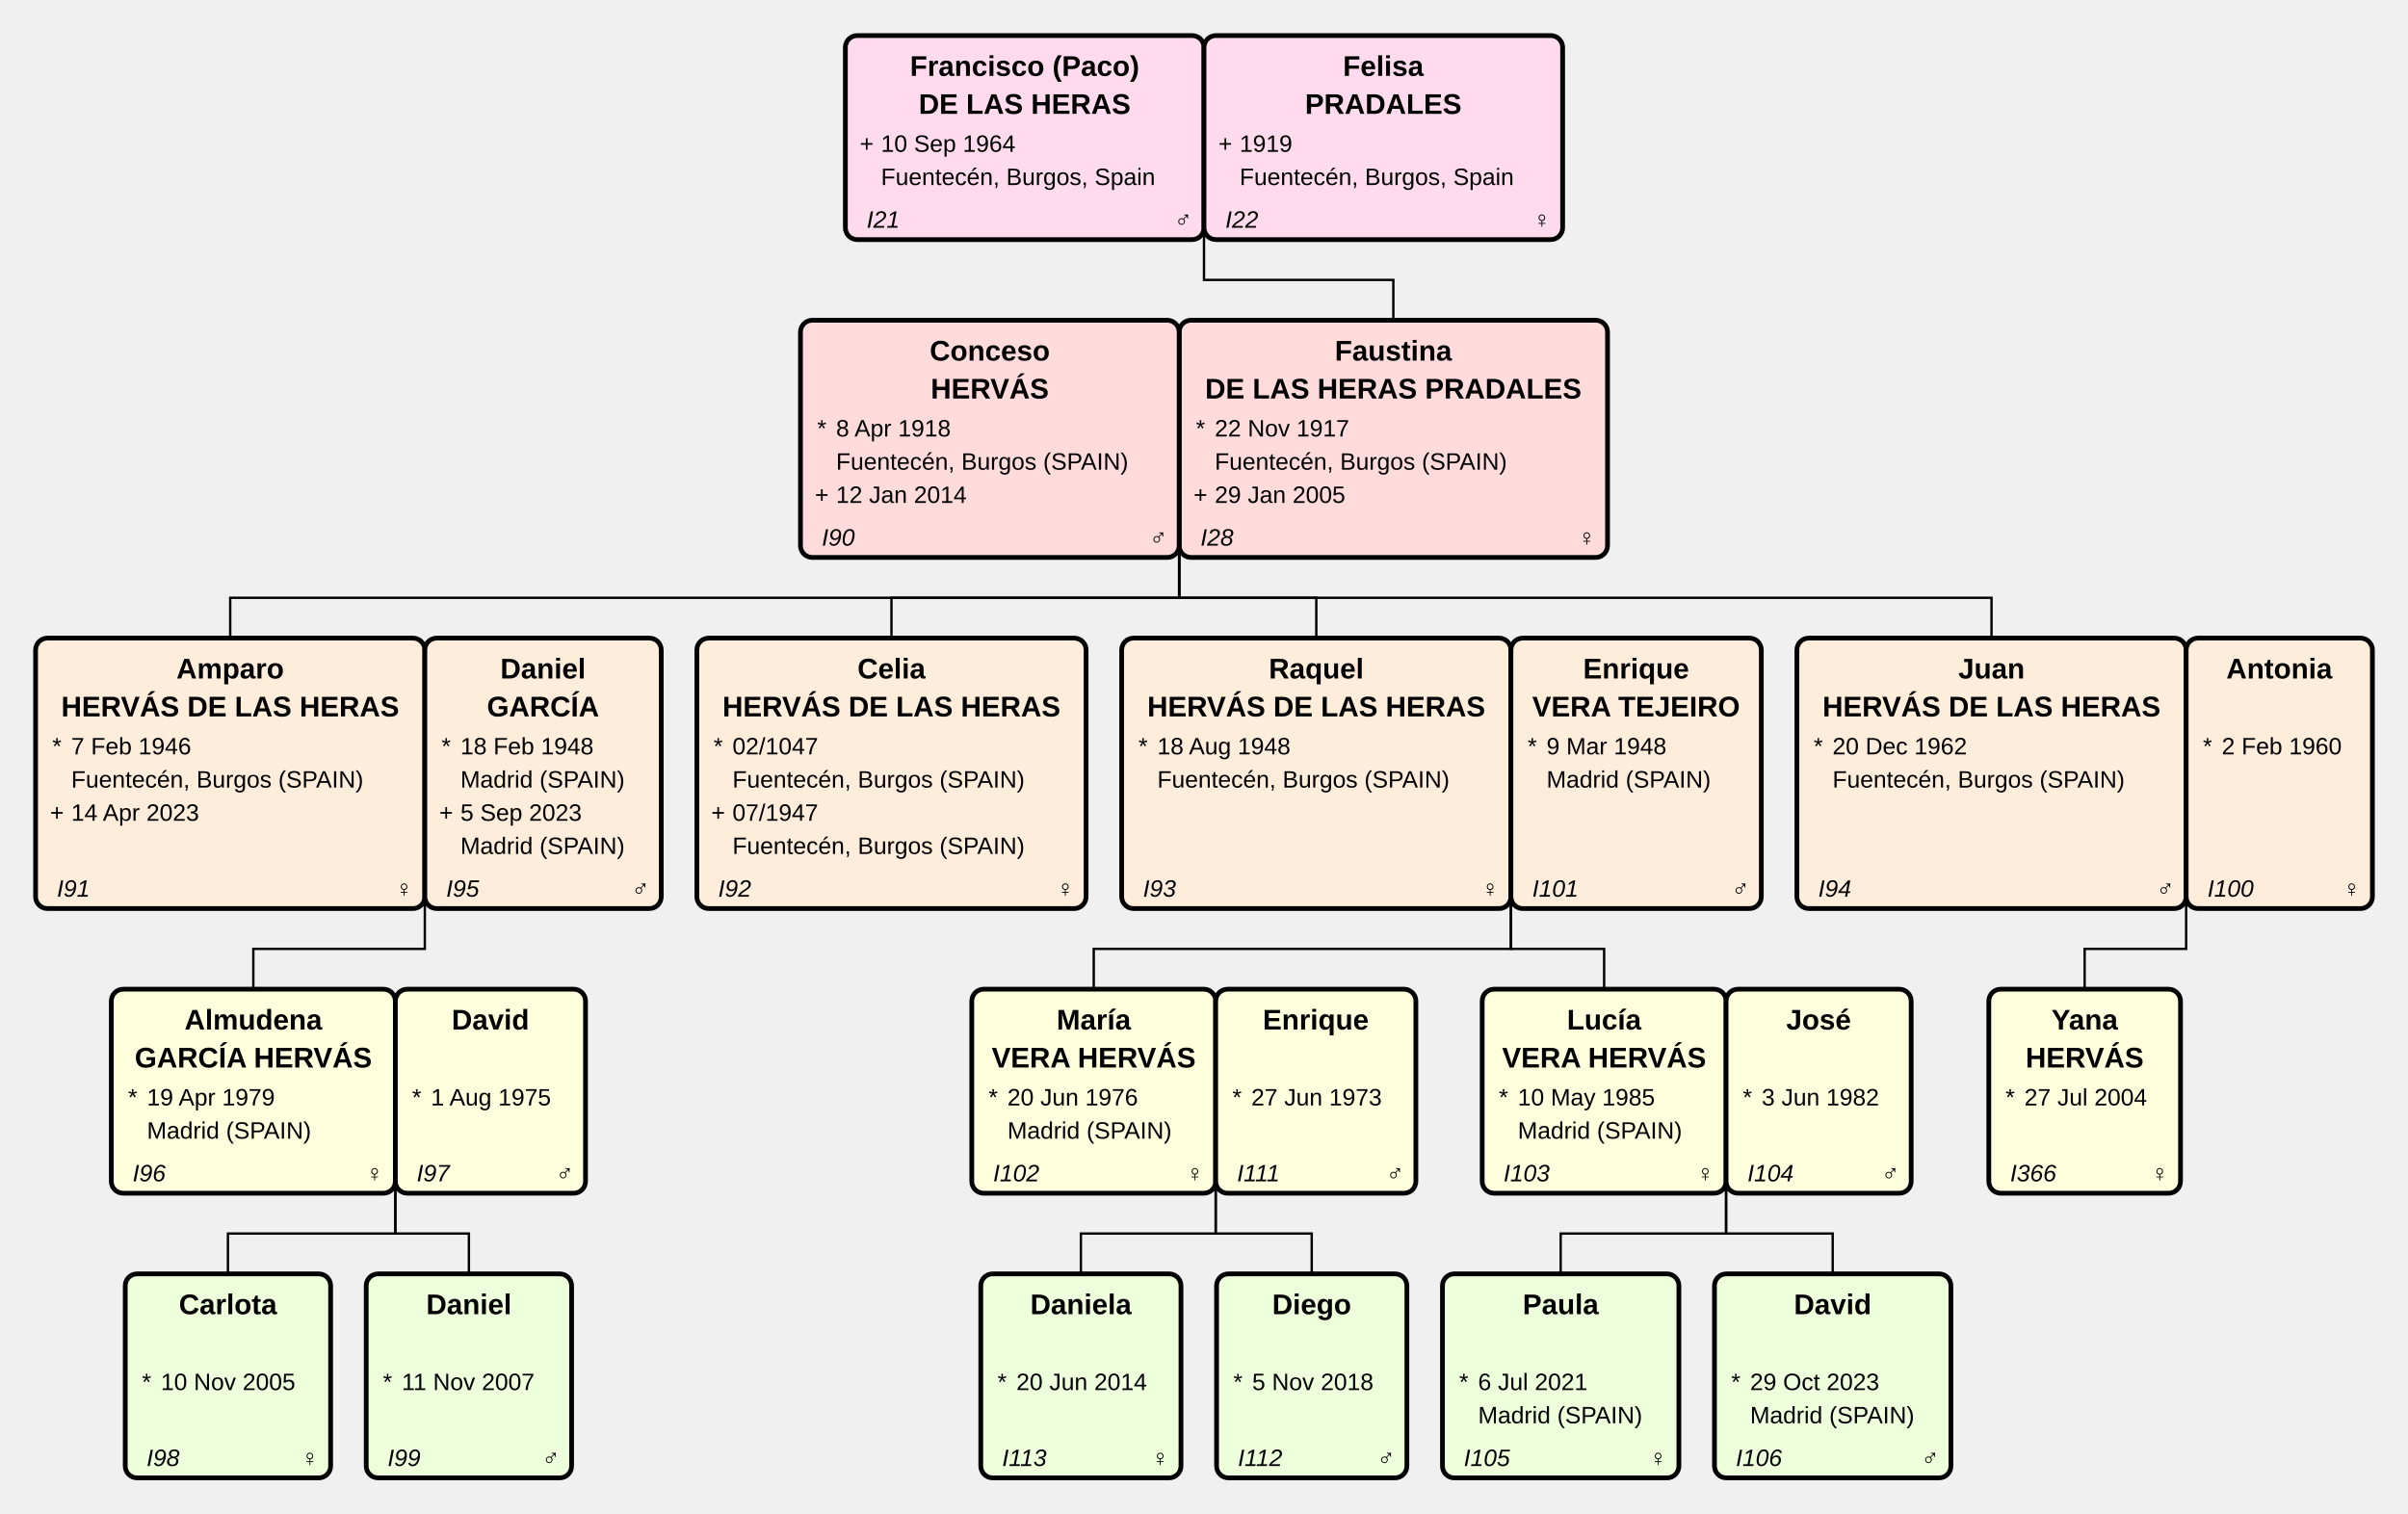
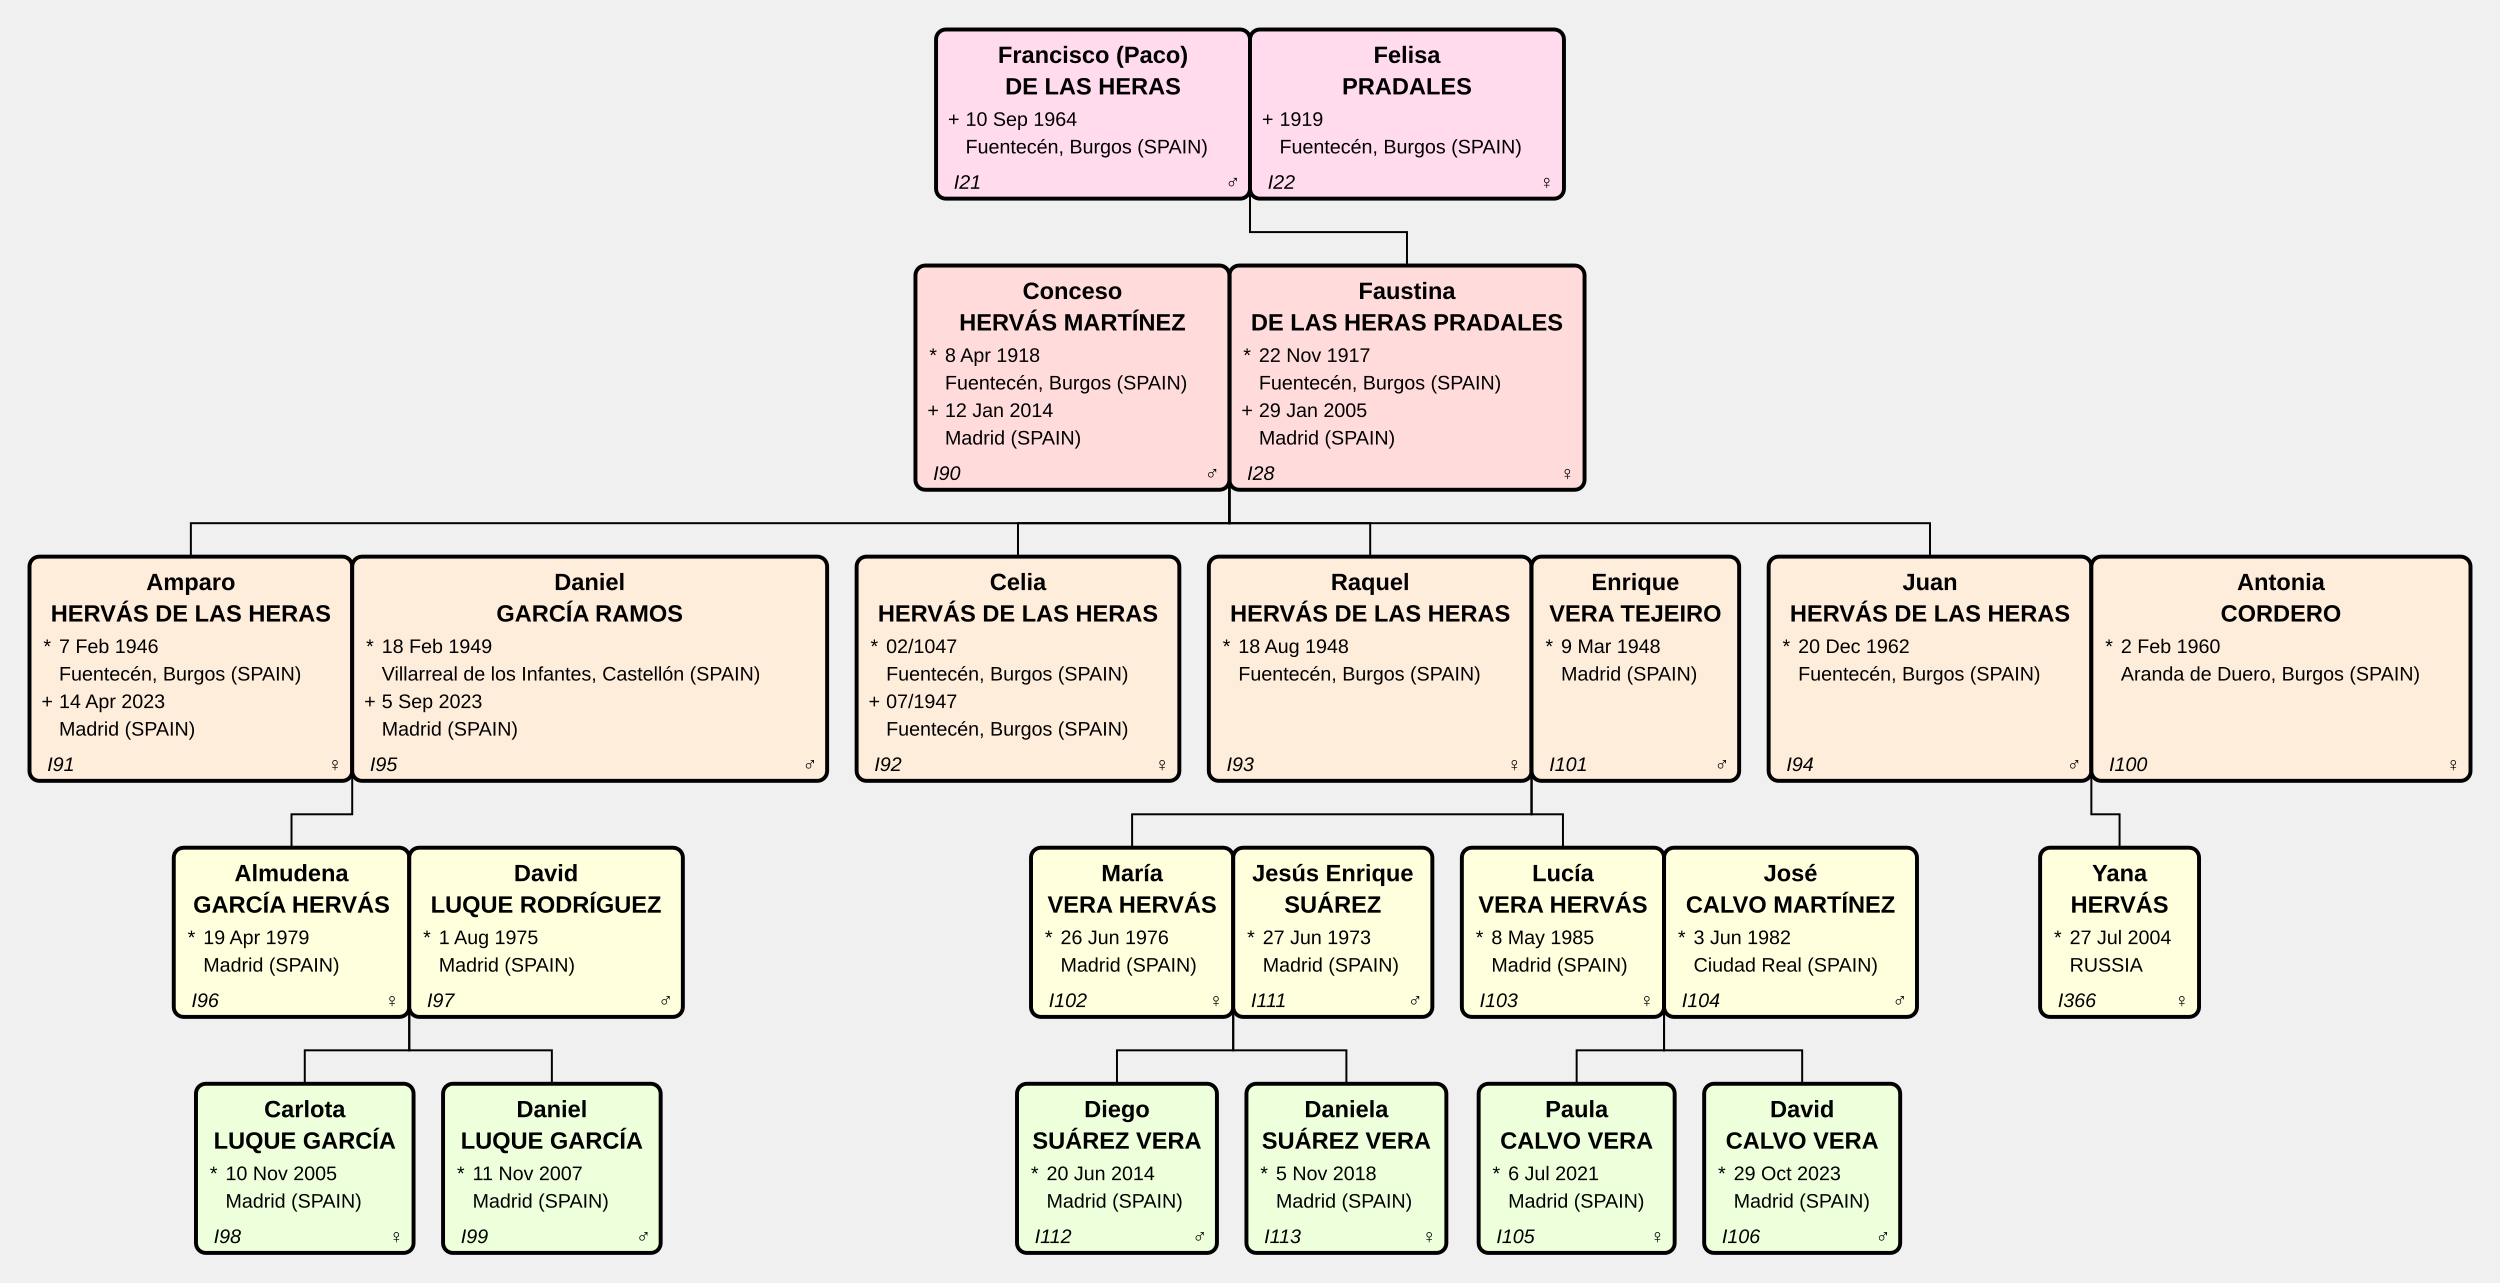
- <svg xmlns="http://www.w3.org/2000/svg" id="chartSvg" width="1015" height="638">
+ <svg xmlns="http://www.w3.org/2000/svg" id="chartSvg" width="1271.039" height="652">
  <g id="chart">
    <style>
.detailed text {
  font-family: verdana, arial, sans-serif;
  font-size: 12px;
}

.detailed .name {
  font-weight: bold;
}

.link {
  fill: none;
  stroke: #000;
  stroke-width: 1px;
}

.additional-marriage {
  stroke-dasharray: 2;
}

.detailed rect {
  stroke: black;
}

.detailed {
  stroke-width: 2px;
}

.detailed .details {
  font-size: 10px;
}

.detailed .id {
  font-size: 10px;
  font-style: italic;
}

.detailed rect.nocolor {
  fill: #ffffff;
}

.detailed rect.bysex {
  fill: #eeeeee;
}

.detailed rect.bysex.male {
  fill: #dbffff;
}

.detailed rect.bysex.female {
  fill: #ffdbed;
}

.detailed rect.bygeneration {
  fill: #ffffdd;
}

.generation-11 .detailed rect.bygeneration, .generation1 .detailed rect.bygeneration {
  fill: #edffdb;
}

.generation-10 .detailed rect.bygeneration, .generation2 .detailed rect.bygeneration {
  fill: #dbffdb;
}

.generation-9 .detailed rect.bygeneration, .generation3 .detailed rect.bygeneration {
  fill: #dbffed;
}

.generation-8 .detailed rect.bygeneration, .generation4 .detailed rect.bygeneration {
  fill: #dbffff;
}

.generation-7 .detailed rect.bygeneration, .generation5 .detailed rect.bygeneration {
  fill: #dbedff;
}

.generation-6 .detailed rect.bygeneration, .generation6 .detailed rect.bygeneration {
  fill: #dbdbff;
}

.generation-5 .detailed rect.bygeneration, .generation7 .detailed rect.bygeneration {
  fill: #eddbff;
}

.generation-4 .detailed rect.bygeneration, .generation8 .detailed rect.bygeneration {
  fill: #ffdbff;
}

.generation-3 .detailed rect.bygeneration, .generation9 .detailed rect.bygeneration {
  fill: #ffdbed;
}

.generation-2 .detailed rect.bygeneration, .generation10 .detailed rect.bygeneration {
  fill: #ffdbdb;
}

.generation-1 .detailed rect.bygeneration, .generation11 .detailed rect.bygeneration {
  fill: #ffeddb;
}
.expander {
  fill: white;
  stroke: black;
  stroke-width: 2px;
  cursor: pointer;
}</style>
-     <g transform="translate(507.5, 185)">
-       <path class="link" d="M 0 -127             L 0 -67,               79.809 -67,               79.809 0" style="opacity: 1;" />
-       <path class="link" d="M -10.477 0             L -10.477 67,               -410.465 67,               -410.465 141" style="opacity: 1;" />
-       <path class="link" d="M -10.477 0             L -10.477 67,               -131.738 67,               -131.738 141" style="opacity: 1;" />
-       <path class="link" d="M -10.477 0             L -10.477 67,               47.332 67,               47.332 141" style="opacity: 1;" />
-       <path class="link" d="M -10.477 0             L -10.477 67,               331.949 67,               331.949 141" style="opacity: 1;" />
-       <path class="link" d="M -328.43 141             L -328.43 215,               -400.719 215,               -400.719 275" style="opacity: 1;" />
-       <path class="link" d="M 129.367 141             L 129.367 215,               -46.475 215,               -46.475 275" style="opacity: 1;" />
-       <path class="link" d="M 129.367 141             L 129.367 215,               168.662 215,               168.662 275" style="opacity: 1;" />
-       <path class="link" d="M 413.984 141             L 413.984 215,               371.207 215,               371.207 275" style="opacity: 1;" />
-       <path class="link" d="M -340.855 275             L -340.855 335,               -411.422 335,               -411.422 395" style="opacity: 1;" />
-       <path class="link" d="M -340.855 275             L -340.855 335,               -309.852 335,               -309.852 395" style="opacity: 1;" />
-       <path class="link" d="M 4.928 275             L 4.928 335,               -51.893 335,               -51.893 395" style="opacity: 1;" />
-       <path class="link" d="M 4.928 275             L 4.928 335,               45.408 335,               45.408 395" style="opacity: 1;" />
-       <path class="link" d="M 220.064 275             L 220.064 335,               150.346 335,               150.346 395" style="opacity: 1;" />
-       <path class="link" d="M 220.064 275             L 220.064 335,               265.002 335,               265.002 395" style="opacity: 1;" />
-       <g class="node generation-2" transform="translate(-170.0938, -50)" style="opacity: 1;">
+     <g transform="translate(635.5195, 192)">
+       <path class="link" d="M 0 -134             L 0 -74,               79.809 -74,               79.809 0" style="opacity: 1;" />
+       <path class="link" d="M -10.477 0             L -10.477 74,               -538.484 74,               -538.484 148" style="opacity: 1;" />
+       <path class="link" d="M -10.477 0             L -10.477 74,               -117.961 74,               -117.961 148" style="opacity: 1;" />
+       <path class="link" d="M -10.477 0             L -10.477 74,               61.109 74,               61.109 148" style="opacity: 1;" />
+       <path class="link" d="M -10.477 0             L -10.477 74,               345.727 74,               345.727 148" style="opacity: 1;" />
+       <path class="link" d="M -456.449 148             L -456.449 222,               -487.309 222,               -487.309 282" style="opacity: 1;" />
+       <path class="link" d="M 143.145 148             L 143.145 222,               -59.934 222,               -59.934 282" style="opacity: 1;" />
+       <path class="link" d="M 143.145 148             L 143.145 222,               159.113 222,               159.113 282" style="opacity: 1;" />
+       <path class="link" d="M 427.762 148             L 427.762 222,               442.105 222,               442.105 282" style="opacity: 1;" />
+       <path class="link" d="M -427.445 282             L -427.445 342,               -480.57 342,               -480.57 402" style="opacity: 1;" />
+       <path class="link" d="M -427.445 282             L -427.445 342,               -354.945 342,               -354.945 402" style="opacity: 1;" />
+       <path class="link" d="M -8.531 282             L -8.531 342,               -67.633 342,               -67.633 402" style="opacity: 1;" />
+       <path class="link" d="M -8.531 282             L -8.531 342,               49.008 342,               49.008 402" style="opacity: 1;" />
+       <path class="link" d="M 210.516 282             L 210.516 342,               166.078 342,               166.078 402" style="opacity: 1;" />
+       <path class="link" d="M 210.516 282             L 210.516 342,               280.734 342,               280.734 402" style="opacity: 1;" />
+       <g class="node generation-2" transform="translate(-170.0938, -57)" style="opacity: 1;">
        <g class="detailed">
          <g class="indi" transform="translate(159.6172, 0)">
-             <rect rx="5" stroke-width="0" class="background bygeneration female" width="180.57" height="100" />
+             <rect rx="5" stroke-width="0" class="background bygeneration female" width="180.57" height="114" />
            <clipPath id="clip-I28">
-               <rect rx="5" width="180.57" height="100" />
+               <rect rx="5" width="180.57" height="114" />
            </clipPath>
            <text text-anchor="middle" class="name" transform="translate(90.28516, 17)">Faustina</text>
            <text text-anchor="middle" class="name" transform="translate(90.28516, 33)">DE LAS HERAS PRADALES</text>
            <text text-anchor="middle" class="details" transform="translate(9, 49)">*</text>
            <text class="details" transform="translate(15, 49)"> 22 Nov 1917 </text>
            <text text-anchor="middle" class="details" transform="translate(9, 63)" />
            <text class="details" transform="translate(15, 63)">Fuentecén, Burgos (SPAIN)</text>
            <text text-anchor="middle" class="details" transform="translate(9, 77)">+</text>
            <text class="details" transform="translate(15, 77)"> 29 Jan 2005 </text>
-             <text class="id" transform="translate(9, 95)">I28</text>
-             <text class="details sex" text-anchor="end" transform="translate(175.5703, 95)">♀</text>
-             <rect rx="5" fill-opacity="0" class="border" width="180.57" height="100" />
+             <text text-anchor="middle" class="details" transform="translate(9, 91)" />
+             <text class="details" transform="translate(15, 91)">Madrid (SPAIN)</text>
+             <text class="id" transform="translate(9, 109)">I28</text>
+             <text class="details sex" text-anchor="end" transform="translate(175.5703, 109)">♀</text>
+             <rect rx="5" fill-opacity="0" class="border" width="180.57" height="114" />
          </g>
          <g class="indi" transform="translate(0, 0)">
-             <rect rx="5" stroke-width="0" class="background bygeneration male" width="159.617" height="100" />
+             <rect rx="5" stroke-width="0" class="background bygeneration male" width="159.617" height="114" />
            <clipPath id="clip-I90">
-               <rect rx="5" width="159.617" height="100" />
+               <rect rx="5" width="159.617" height="114" />
            </clipPath>
            <text text-anchor="middle" class="name" transform="translate(79.80859, 17)">Conceso</text>
-             <text text-anchor="middle" class="name" transform="translate(79.80859, 33)">HERVÁS</text>
+             <text text-anchor="middle" class="name" transform="translate(79.80859, 33)">HERVÁS MARTÍNEZ</text>
            <text text-anchor="middle" class="details" transform="translate(9, 49)">*</text>
            <text class="details" transform="translate(15, 49)"> 8 Apr 1918 </text>
            <text text-anchor="middle" class="details" transform="translate(9, 63)" />
            <text class="details" transform="translate(15, 63)">Fuentecén, Burgos (SPAIN)</text>
            <text text-anchor="middle" class="details" transform="translate(9, 77)">+</text>
            <text class="details" transform="translate(15, 77)"> 12 Jan 2014 </text>
-             <text class="id" transform="translate(9, 95)">I90</text>
-             <text class="details sex" text-anchor="end" transform="translate(154.6172, 95)">♂</text>
-             <rect rx="5" fill-opacity="0" class="border" width="159.617" height="100" />
-           </g>
-           <g class="family" transform="translate(159.6172, 100)" />
-         </g>
-       </g>
-       <g class="node generation-3" transform="translate(-151.1719, -170)">
+             <text text-anchor="middle" class="details" transform="translate(9, 91)" />
+             <text class="details" transform="translate(15, 91)">Madrid (SPAIN)</text>
+             <text class="id" transform="translate(9, 109)">I90</text>
+             <text class="details sex" text-anchor="end" transform="translate(154.6172, 109)">♂</text>
+             <rect rx="5" fill-opacity="0" class="border" width="159.617" height="114" />
+           </g>
+           <g class="family" transform="translate(159.6172, 114)" />
+         </g>
+       </g>
+       <g class="node generation-3" transform="translate(-159.6172, -177)">
        <g class="detailed">
          <g class="indi" transform="translate(0, 0)">
-             <rect rx="5" stroke-width="0" class="background bygeneration male" width="151.172" height="86" />
+             <rect rx="5" stroke-width="0" class="background bygeneration male" width="159.617" height="86" />
            <clipPath id="clip-I21">
-               <rect rx="5" width="151.172" height="86" />
-             </clipPath>
-             <text text-anchor="middle" class="name" transform="translate(75.58594, 17)">Francisco (Paco)</text>
-             <text text-anchor="middle" class="name" transform="translate(75.58594, 33)">DE LAS HERAS</text>
+               <rect rx="5" width="159.617" height="86" />
+             </clipPath>
+             <text text-anchor="middle" class="name" transform="translate(79.80859, 17)">Francisco (Paco)</text>
+             <text text-anchor="middle" class="name" transform="translate(79.80859, 33)">DE LAS HERAS</text>
            <text text-anchor="middle" class="details" transform="translate(9, 49)">+</text>
            <text class="details" transform="translate(15, 49)"> 10 Sep 1964 </text>
            <text text-anchor="middle" class="details" transform="translate(9, 63)" />
-             <text class="details" transform="translate(15, 63)">Fuentecén, Burgos, Spain</text>
+             <text class="details" transform="translate(15, 63)">Fuentecén, Burgos (SPAIN)</text>
            <text class="id" transform="translate(9, 81)">I21</text>
-             <text class="details sex" text-anchor="end" transform="translate(146.1719, 81)">♂</text>
-             <rect rx="5" fill-opacity="0" class="border" width="151.172" height="86" />
-           </g>
-           <g class="indi" transform="translate(151.1719, 0)">
-             <rect rx="5" stroke-width="0" class="background bygeneration female" width="151.172" height="86" />
+             <text class="details sex" text-anchor="end" transform="translate(154.6172, 81)">♂</text>
+             <rect rx="5" fill-opacity="0" class="border" width="159.617" height="86" />
+           </g>
+           <g class="indi" transform="translate(159.6172, 0)">
+             <rect rx="5" stroke-width="0" class="background bygeneration female" width="159.617" height="86" />
            <clipPath id="clip-I22">
-               <rect rx="5" width="151.172" height="86" />
-             </clipPath>
-             <text text-anchor="middle" class="name" transform="translate(75.58594, 17)">Felisa</text>
-             <text text-anchor="middle" class="name" transform="translate(75.58594, 33)">PRADALES</text>
+               <rect rx="5" width="159.617" height="86" />
+             </clipPath>
+             <text text-anchor="middle" class="name" transform="translate(79.80859, 17)">Felisa</text>
+             <text text-anchor="middle" class="name" transform="translate(79.80859, 33)">PRADALES</text>
            <text text-anchor="middle" class="details" transform="translate(9, 49)">+</text>
            <text class="details" transform="translate(15, 49)">   1919 </text>
            <text text-anchor="middle" class="details" transform="translate(9, 63)" />
-             <text class="details" transform="translate(15, 63)">Fuentecén, Burgos, Spain</text>
+             <text class="details" transform="translate(15, 63)">Fuentecén, Burgos (SPAIN)</text>
            <text class="id" transform="translate(9, 81)">I22</text>
-             <text class="details sex" text-anchor="end" transform="translate(146.1719, 81)">♀</text>
-             <rect rx="5" fill-opacity="0" class="border" width="151.172" height="86" />
-           </g>
-           <g class="family" transform="translate(151.1719, 86)" />
-         </g>
-       </g>
-       <g class="node generation-1" transform="translate(-492.5, 84)" style="opacity: 1;">
+             <text class="details sex" text-anchor="end" transform="translate(154.6172, 81)">♀</text>
+             <rect rx="5" fill-opacity="0" class="border" width="159.617" height="86" />
+           </g>
+           <g class="family" transform="translate(159.6172, 86)" />
+         </g>
+       </g>
+       <g class="node generation-1" transform="translate(-620.5195, 91)" style="opacity: 1;">
        <g class="detailed">
          <g class="indi" transform="">
            <rect rx="5" stroke-width="0" class="background bygeneration female" width="164.07" height="114" />
            <clipPath id="clip-I91">
              <rect rx="5" width="164.07" height="114" />
            </clipPath>
            <text text-anchor="middle" class="name" transform="translate(82.03516, 17)">Amparo</text>
            <text text-anchor="middle" class="name" transform="translate(82.03516, 33)">HERVÁS DE LAS HERAS</text>
            <text text-anchor="middle" class="details" transform="translate(9, 49)">*</text>
            <text class="details" transform="translate(15, 49)"> 7 Feb 1946 </text>
            <text text-anchor="middle" class="details" transform="translate(9, 63)" />
            <text class="details" transform="translate(15, 63)">Fuentecén, Burgos (SPAIN)</text>
            <text text-anchor="middle" class="details" transform="translate(9, 77)">+</text>
            <text class="details" transform="translate(15, 77)"> 14 Apr 2023 </text>
+             <text text-anchor="middle" class="details" transform="translate(9, 91)" />
+             <text class="details" transform="translate(15, 91)">Madrid (SPAIN)</text>
            <text class="id" transform="translate(9, 109)">I91</text>
            <text class="details sex" text-anchor="end" transform="translate(159.0703, 109)">♀</text>
            <rect rx="5" fill-opacity="0" class="border" width="164.07" height="114" />
          </g>
          <g class="indi" transform="translate(164.0703, 0)">
-             <rect rx="5" stroke-width="0" class="background bygeneration male" width="99.656" height="114" />
+             <rect rx="5" stroke-width="0" class="background bygeneration male" width="241.453" height="114" />
            <clipPath id="clip-I95">
-               <rect rx="5" width="99.656" height="114" />
-             </clipPath>
-             <text text-anchor="middle" class="name" transform="translate(49.82812, 17)">Daniel</text>
-             <text text-anchor="middle" class="name" transform="translate(49.82812, 33)">GARCÍA</text>
-             <text text-anchor="middle" class="details" transform="translate(9, 49)">*</text>
-             <text class="details" transform="translate(15, 49)"> 18 Feb 1948 </text>
-             <text text-anchor="middle" class="details" transform="translate(9, 63)" />
-             <text class="details" transform="translate(15, 63)">Madrid (SPAIN)</text>
+               <rect rx="5" width="241.453" height="114" />
+             </clipPath>
+             <text text-anchor="middle" class="name" transform="translate(120.7266, 17)">Daniel</text>
+             <text text-anchor="middle" class="name" transform="translate(120.7266, 33)">GARCÍA RAMOS</text>
+             <text text-anchor="middle" class="details" transform="translate(9, 49)">*</text>
+             <text class="details" transform="translate(15, 49)"> 18 Feb 1949 </text>
+             <text text-anchor="middle" class="details" transform="translate(9, 63)" />
+             <text class="details" transform="translate(15, 63)">Villarreal de los Infantes, Castellón (SPAIN)</text>
            <text text-anchor="middle" class="details" transform="translate(9, 77)">+</text>
            <text class="details" transform="translate(15, 77)"> 5 Sep 2023 </text>
            <text text-anchor="middle" class="details" transform="translate(9, 91)" />
            <text class="details" transform="translate(15, 91)">Madrid (SPAIN)</text>
            <text class="id" transform="translate(9, 109)">I95</text>
-             <text class="details sex" text-anchor="end" transform="translate(94.65625, 109)">♂</text>
-             <rect rx="5" fill-opacity="0" class="border" width="99.656" height="114" />
+             <text class="details sex" text-anchor="end" transform="translate(236.4531, 109)">♂</text>
+             <rect rx="5" fill-opacity="0" class="border" width="241.453" height="114" />
          </g>
          <g class="family" transform="translate(164.0703, 114)" />
        </g>
      </g>
-       <g class="node generation-1" transform="translate(-213.7734, 84)" style="opacity: 1;">
+       <g class="node generation-1" transform="translate(-199.9961, 91)" style="opacity: 1;">
        <g class="detailed">
          <g class="indi" transform="">
            <rect rx="5" stroke-width="0" class="background bygeneration female" width="164.07" height="114" />
            <clipPath id="clip-I92">
              <rect rx="5" width="164.07" height="114" />
            </clipPath>
            <text text-anchor="middle" class="name" transform="translate(82.03516, 17)">Celia</text>
            <text text-anchor="middle" class="name" transform="translate(82.03516, 33)">HERVÁS DE LAS HERAS</text>
            <text text-anchor="middle" class="details" transform="translate(9, 49)">*</text>
            <text class="details" transform="translate(15, 49)">  02/1047</text>
            <text text-anchor="middle" class="details" transform="translate(9, 63)" />
            <text class="details" transform="translate(15, 63)">Fuentecén, Burgos (SPAIN)</text>
            <text text-anchor="middle" class="details" transform="translate(9, 77)">+</text>
            <text class="details" transform="translate(15, 77)">  07/1947</text>
            <text text-anchor="middle" class="details" transform="translate(9, 91)" />
            <text class="details" transform="translate(15, 91)">Fuentecén, Burgos (SPAIN)</text>
            <text class="id" transform="translate(9, 109)">I92</text>
            <text class="details sex" text-anchor="end" transform="translate(159.0703, 109)">♀</text>
            <rect rx="5" fill-opacity="0" class="border" width="164.07" height="114" />
          </g>
        </g>
      </g>
-       <g class="node generation-1" transform="translate(-34.70312, 84)" style="opacity: 1;">
+       <g class="node generation-1" transform="translate(-20.92578, 91)" style="opacity: 1;">
        <g class="detailed">
          <g class="indi" transform="">
            <rect rx="5" stroke-width="0" class="background bygeneration female" width="164.07" height="114" />
            <clipPath id="clip-I93">
              <rect rx="5" width="164.07" height="114" />
            </clipPath>
            <text text-anchor="middle" class="name" transform="translate(82.03516, 17)">Raquel</text>
            <text text-anchor="middle" class="name" transform="translate(82.03516, 33)">HERVÁS DE LAS HERAS</text>
            <text text-anchor="middle" class="details" transform="translate(9, 49)">*</text>
            <text class="details" transform="translate(15, 49)"> 18 Aug 1948 </text>
            <text text-anchor="middle" class="details" transform="translate(9, 63)" />
            <text class="details" transform="translate(15, 63)">Fuentecén, Burgos (SPAIN)</text>
            <text class="id" transform="translate(9, 109)">I93</text>
            <text class="details sex" text-anchor="end" transform="translate(159.0703, 109)">♀</text>
            <rect rx="5" fill-opacity="0" class="border" width="164.07" height="114" />
          </g>
          <g class="indi" transform="translate(164.0703, 0)">
            <rect rx="5" stroke-width="0" class="background bygeneration male" width="105.547" height="114" />
            <clipPath id="clip-I101">
              <rect rx="5" width="105.547" height="114" />
            </clipPath>
            <text text-anchor="middle" class="name" transform="translate(52.77344, 17)">Enrique</text>
            <text text-anchor="middle" class="name" transform="translate(52.77344, 33)">VERA TEJEIRO</text>
            <text text-anchor="middle" class="details" transform="translate(9, 49)">*</text>
            <text class="details" transform="translate(15, 49)"> 9 Mar 1948 </text>
            <text text-anchor="middle" class="details" transform="translate(9, 63)" />
            <text class="details" transform="translate(15, 63)">Madrid (SPAIN)</text>
            <text class="id" transform="translate(9, 109)">I101</text>
            <text class="details sex" text-anchor="end" transform="translate(100.5469, 109)">♂</text>
            <rect rx="5" fill-opacity="0" class="border" width="105.547" height="114" />
          </g>
          <g class="family" transform="translate(164.0703, 114)" />
        </g>
      </g>
-       <g class="node generation-1" transform="translate(249.9141, 84)" style="opacity: 1;">
+       <g class="node generation-1" transform="translate(263.6914, 91)" style="opacity: 1;">
        <g class="detailed">
          <g class="indi" transform="">
            <rect rx="5" stroke-width="0" class="background bygeneration male" width="164.07" height="114" />
            <clipPath id="clip-I94">
              <rect rx="5" width="164.07" height="114" />
            </clipPath>
            <text text-anchor="middle" class="name" transform="translate(82.03516, 17)">Juan</text>
            <text text-anchor="middle" class="name" transform="translate(82.03516, 33)">HERVÁS DE LAS HERAS</text>
            <text text-anchor="middle" class="details" transform="translate(9, 49)">*</text>
            <text class="details" transform="translate(15, 49)"> 20 Dec 1962 </text>
            <text text-anchor="middle" class="details" transform="translate(9, 63)" />
            <text class="details" transform="translate(15, 63)">Fuentecén, Burgos (SPAIN)</text>
            <text class="id" transform="translate(9, 109)">I94</text>
            <text class="details sex" text-anchor="end" transform="translate(159.0703, 109)">♂</text>
            <rect rx="5" fill-opacity="0" class="border" width="164.07" height="114" />
          </g>
          <g class="indi" transform="translate(164.0703, 0)">
-             <rect rx="5" stroke-width="0" class="background bygeneration female" width="78.516" height="114" />
+             <rect rx="5" stroke-width="0" class="background bygeneration female" width="192.758" height="114" />
            <clipPath id="clip-I100">
-               <rect rx="5" width="78.516" height="114" />
-             </clipPath>
-             <text text-anchor="middle" class="name" transform="translate(39.25781, 17)">Antonia</text>
-             <text text-anchor="middle" class="name" transform="translate(39.25781, 33)" />
+               <rect rx="5" width="192.758" height="114" />
+             </clipPath>
+             <text text-anchor="middle" class="name" transform="translate(96.37891, 17)">Antonia</text>
+             <text text-anchor="middle" class="name" transform="translate(96.37891, 33)">CORDERO</text>
            <text text-anchor="middle" class="details" transform="translate(9, 49)">*</text>
            <text class="details" transform="translate(15, 49)"> 2 Feb 1960 </text>
+             <text text-anchor="middle" class="details" transform="translate(9, 63)" />
+             <text class="details" transform="translate(15, 63)">Aranda de Duero, Burgos (SPAIN)</text>
            <text class="id" transform="translate(9, 109)">I100</text>
-             <text class="details sex" text-anchor="end" transform="translate(73.51562, 109)">♀</text>
-             <rect rx="5" fill-opacity="0" class="border" width="78.516" height="114" />
+             <text class="details sex" text-anchor="end" transform="translate(187.7578, 109)">♀</text>
+             <rect rx="5" fill-opacity="0" class="border" width="192.758" height="114" />
          </g>
          <g class="family" transform="translate(164.0703, 114)" />
        </g>
      </g>
-       <g class="node generation0" transform="translate(-460.582, 232)" style="opacity: 1;">
+       <g class="node generation0" transform="translate(-547.1719, 239)" style="opacity: 1;">
        <g class="detailed">
          <g class="indi" transform="">
            <rect rx="5" stroke-width="0" class="background bygeneration female" width="119.727" height="86" />
            <clipPath id="clip-I96">
              <rect rx="5" width="119.727" height="86" />
            </clipPath>
            <text text-anchor="middle" class="name" transform="translate(59.86328, 17)">Almudena</text>
            <text text-anchor="middle" class="name" transform="translate(59.86328, 33)">GARCÍA HERVÁS</text>
            <text text-anchor="middle" class="details" transform="translate(9, 49)">*</text>
            <text class="details" transform="translate(15, 49)"> 19 Apr 1979 </text>
            <text text-anchor="middle" class="details" transform="translate(9, 63)" />
            <text class="details" transform="translate(15, 63)">Madrid (SPAIN)</text>
            <text class="id" transform="translate(9, 81)">I96</text>
            <text class="details sex" text-anchor="end" transform="translate(114.7266, 81)">♀</text>
            <rect rx="5" fill-opacity="0" class="border" width="119.727" height="86" />
          </g>
          <g class="indi" transform="translate(119.7266, 0)">
-             <rect rx="5" stroke-width="0" class="background bygeneration male" width="80.164" height="86" />
+             <rect rx="5" stroke-width="0" class="background bygeneration male" width="139.102" height="86" />
            <clipPath id="clip-I97">
-               <rect rx="5" width="80.164" height="86" />
-             </clipPath>
-             <text text-anchor="middle" class="name" transform="translate(40.08203, 17)">David</text>
-             <text text-anchor="middle" class="name" transform="translate(40.08203, 33)" />
+               <rect rx="5" width="139.102" height="86" />
+             </clipPath>
+             <text text-anchor="middle" class="name" transform="translate(69.55078, 17)">David</text>
+             <text text-anchor="middle" class="name" transform="translate(69.55078, 33)">LUQUE RODRÍGUEZ</text>
            <text text-anchor="middle" class="details" transform="translate(9, 49)">*</text>
            <text class="details" transform="translate(15, 49)"> 1 Aug 1975 </text>
+             <text text-anchor="middle" class="details" transform="translate(9, 63)" />
+             <text class="details" transform="translate(15, 63)">Madrid (SPAIN)</text>
            <text class="id" transform="translate(9, 81)">I97</text>
-             <text class="details sex" text-anchor="end" transform="translate(75.16406, 81)">♂</text>
-             <rect rx="5" fill-opacity="0" class="border" width="80.164" height="86" />
+             <text class="details sex" text-anchor="end" transform="translate(134.1016, 81)">♂</text>
+             <rect rx="5" fill-opacity="0" class="border" width="139.102" height="86" />
          </g>
          <g class="family" transform="translate(119.7266, 86)" />
        </g>
      </g>
-       <g class="node generation0" transform="translate(-97.87695, 232)" style="opacity: 1;">
+       <g class="node generation0" transform="translate(-111.3359, 239)" style="opacity: 1;">
        <g class="detailed">
          <g class="indi" transform="">
            <rect rx="5" stroke-width="0" class="background bygeneration female" width="102.805" height="86" />
            <clipPath id="clip-I102">
              <rect rx="5" width="102.805" height="86" />
            </clipPath>
            <text text-anchor="middle" class="name" transform="translate(51.40234, 17)">María</text>
            <text text-anchor="middle" class="name" transform="translate(51.40234, 33)">VERA HERVÁS</text>
            <text text-anchor="middle" class="details" transform="translate(9, 49)">*</text>
-             <text class="details" transform="translate(15, 49)"> 20 Jun 1976 </text>
+             <text class="details" transform="translate(15, 49)"> 26 Jun 1976 </text>
            <text text-anchor="middle" class="details" transform="translate(9, 63)" />
            <text class="details" transform="translate(15, 63)">Madrid (SPAIN)</text>
            <text class="id" transform="translate(9, 81)">I102</text>
            <text class="details sex" text-anchor="end" transform="translate(97.80469, 81)">♀</text>
            <rect rx="5" fill-opacity="0" class="border" width="102.805" height="86" />
          </g>
          <g class="indi" transform="translate(102.8047, 0)">
-             <rect rx="5" stroke-width="0" class="background bygeneration male" width="84.383" height="86" />
+             <rect rx="5" stroke-width="0" class="background bygeneration male" width="101.242" height="86" />
            <clipPath id="clip-I111">
-               <rect rx="5" width="84.383" height="86" />
-             </clipPath>
-             <text text-anchor="middle" class="name" transform="translate(42.19141, 17)">Enrique</text>
-             <text text-anchor="middle" class="name" transform="translate(42.19141, 33)" />
+               <rect rx="5" width="101.242" height="86" />
+             </clipPath>
+             <text text-anchor="middle" class="name" transform="translate(50.62109, 17)">Jesús Enrique</text>
+             <text text-anchor="middle" class="name" transform="translate(50.62109, 33)">SUÁREZ</text>
            <text text-anchor="middle" class="details" transform="translate(9, 49)">*</text>
            <text class="details" transform="translate(15, 49)"> 27 Jun 1973 </text>
+             <text text-anchor="middle" class="details" transform="translate(9, 63)" />
+             <text class="details" transform="translate(15, 63)">Madrid (SPAIN)</text>
            <text class="id" transform="translate(9, 81)">I111</text>
-             <text class="details sex" text-anchor="end" transform="translate(79.38281, 81)">♂</text>
-             <rect rx="5" fill-opacity="0" class="border" width="84.383" height="86" />
+             <text class="details sex" text-anchor="end" transform="translate(96.24219, 81)">♂</text>
+             <rect rx="5" fill-opacity="0" class="border" width="101.242" height="86" />
          </g>
          <g class="family" transform="translate(102.8047, 86)" />
        </g>
      </g>
-       <g class="node generation0" transform="translate(117.2598, 232)" style="opacity: 1;">
+       <g class="node generation0" transform="translate(107.7109, 239)" style="opacity: 1;">
        <g class="detailed">
          <g class="indi" transform="">
            <rect rx="5" stroke-width="0" class="background bygeneration female" width="102.805" height="86" />
            <clipPath id="clip-I103">
              <rect rx="5" width="102.805" height="86" />
            </clipPath>
            <text text-anchor="middle" class="name" transform="translate(51.40234, 17)">Lucía</text>
            <text text-anchor="middle" class="name" transform="translate(51.40234, 33)">VERA HERVÁS</text>
            <text text-anchor="middle" class="details" transform="translate(9, 49)">*</text>
-             <text class="details" transform="translate(15, 49)"> 10 May 1985 </text>
+             <text class="details" transform="translate(15, 49)"> 8 May 1985 </text>
            <text text-anchor="middle" class="details" transform="translate(9, 63)" />
            <text class="details" transform="translate(15, 63)">Madrid (SPAIN)</text>
            <text class="id" transform="translate(9, 81)">I103</text>
            <text class="details sex" text-anchor="end" transform="translate(97.80469, 81)">♀</text>
            <rect rx="5" fill-opacity="0" class="border" width="102.805" height="86" />
          </g>
          <g class="indi" transform="translate(102.8047, 0)">
-             <rect rx="5" stroke-width="0" class="background bygeneration male" width="78.023" height="86" />
+             <rect rx="5" stroke-width="0" class="background bygeneration male" width="128.586" height="86" />
            <clipPath id="clip-I104">
-               <rect rx="5" width="78.023" height="86" />
-             </clipPath>
-             <text text-anchor="middle" class="name" transform="translate(39.01172, 17)">José</text>
-             <text text-anchor="middle" class="name" transform="translate(39.01172, 33)" />
+               <rect rx="5" width="128.586" height="86" />
+             </clipPath>
+             <text text-anchor="middle" class="name" transform="translate(64.29297, 17)">José</text>
+             <text text-anchor="middle" class="name" transform="translate(64.29297, 33)">CALVO MARTÍNEZ</text>
            <text text-anchor="middle" class="details" transform="translate(9, 49)">*</text>
            <text class="details" transform="translate(15, 49)"> 3 Jun 1982 </text>
+             <text text-anchor="middle" class="details" transform="translate(9, 63)" />
+             <text class="details" transform="translate(15, 63)">Ciudad Real (SPAIN)</text>
            <text class="id" transform="translate(9, 81)">I104</text>
-             <text class="details sex" text-anchor="end" transform="translate(73.02344, 81)">♂</text>
-             <rect rx="5" fill-opacity="0" class="border" width="78.023" height="86" />
+             <text class="details sex" text-anchor="end" transform="translate(123.5859, 81)">♂</text>
+             <rect rx="5" fill-opacity="0" class="border" width="128.586" height="86" />
          </g>
          <g class="family" transform="translate(102.8047, 86)" />
        </g>
      </g>
-       <g class="node generation0" transform="translate(330.8086, 232)" style="opacity: 1;">
+       <g class="node generation0" transform="translate(401.707, 239)" style="opacity: 1;">
        <g class="detailed">
          <g class="indi" transform="">
            <rect rx="5" stroke-width="0" class="background bygeneration female" width="80.797" height="86" />
            <clipPath id="clip-I366">
              <rect rx="5" width="80.797" height="86" />
            </clipPath>
            <text text-anchor="middle" class="name" transform="translate(40.39844, 17)">Yana</text>
            <text text-anchor="middle" class="name" transform="translate(40.39844, 33)">HERVÁS</text>
            <text text-anchor="middle" class="details" transform="translate(9, 49)">*</text>
            <text class="details" transform="translate(15, 49)"> 27 Jul 2004 </text>
+             <text text-anchor="middle" class="details" transform="translate(9, 63)" />
+             <text class="details" transform="translate(15, 63)">RUSSIA</text>
            <text class="id" transform="translate(9, 81)">I366</text>
            <text class="details sex" text-anchor="end" transform="translate(75.79688, 81)">♀</text>
            <rect rx="5" fill-opacity="0" class="border" width="80.797" height="86" />
          </g>
        </g>
      </g>
-       <g class="node generation1" transform="translate(-454.707, 352)" style="opacity: 1;">
-         <g class="detailed">
-           <g class="indi" transform="">
-             <rect rx="5" stroke-width="0" class="background bygeneration female" width="86.57" height="86" />
+       <g class="node generation1" transform="translate(-535.8828, 359)" style="opacity: 1;">
+         <g class="detailed">
+           <g class="indi" transform="">
+             <rect rx="5" stroke-width="0" class="background bygeneration female" width="110.625" height="86" />
            <clipPath id="clip-I98">
-               <rect rx="5" width="86.57" height="86" />
-             </clipPath>
-             <text text-anchor="middle" class="name" transform="translate(43.28516, 17)">Carlota</text>
-             <text text-anchor="middle" class="name" transform="translate(43.28516, 33)" />
+               <rect rx="5" width="110.625" height="86" />
+             </clipPath>
+             <text text-anchor="middle" class="name" transform="translate(55.3125, 17)">Carlota</text>
+             <text text-anchor="middle" class="name" transform="translate(55.3125, 33)">LUQUE GARCÍA</text>
            <text text-anchor="middle" class="details" transform="translate(9, 49)">*</text>
            <text class="details" transform="translate(15, 49)"> 10 Nov 2005 </text>
+             <text text-anchor="middle" class="details" transform="translate(9, 63)" />
+             <text class="details" transform="translate(15, 63)">Madrid (SPAIN)</text>
            <text class="id" transform="translate(9, 81)">I98</text>
-             <text class="details sex" text-anchor="end" transform="translate(81.57031, 81)">♀</text>
-             <rect rx="5" fill-opacity="0" class="border" width="86.57" height="86" />
-           </g>
-         </g>
-       </g>
-       <g class="node generation1" transform="translate(-353.1367, 352)" style="opacity: 1;">
-         <g class="detailed">
-           <g class="indi" transform="">
-             <rect rx="5" stroke-width="0" class="background bygeneration male" width="86.57" height="86" />
+             <text class="details sex" text-anchor="end" transform="translate(105.625, 81)">♀</text>
+             <rect rx="5" fill-opacity="0" class="border" width="110.625" height="86" />
+           </g>
+         </g>
+       </g>
+       <g class="node generation1" transform="translate(-410.2578, 359)" style="opacity: 1;">
+         <g class="detailed">
+           <g class="indi" transform="">
+             <rect rx="5" stroke-width="0" class="background bygeneration male" width="110.625" height="86" />
            <clipPath id="clip-I99">
-               <rect rx="5" width="86.57" height="86" />
-             </clipPath>
-             <text text-anchor="middle" class="name" transform="translate(43.28516, 17)">Daniel</text>
-             <text text-anchor="middle" class="name" transform="translate(43.28516, 33)" />
+               <rect rx="5" width="110.625" height="86" />
+             </clipPath>
+             <text text-anchor="middle" class="name" transform="translate(55.3125, 17)">Daniel</text>
+             <text text-anchor="middle" class="name" transform="translate(55.3125, 33)">LUQUE GARCÍA</text>
            <text text-anchor="middle" class="details" transform="translate(9, 49)">*</text>
            <text class="details" transform="translate(15, 49)"> 11 Nov 2007 </text>
+             <text text-anchor="middle" class="details" transform="translate(9, 63)" />
+             <text class="details" transform="translate(15, 63)">Madrid (SPAIN)</text>
            <text class="id" transform="translate(9, 81)">I99</text>
-             <text class="details sex" text-anchor="end" transform="translate(81.57031, 81)">♂</text>
-             <rect rx="5" fill-opacity="0" class="border" width="86.57" height="86" />
-           </g>
-         </g>
-       </g>
-       <g class="node generation1" transform="translate(-94.08398, 352)" style="opacity: 1;">
-         <g class="detailed">
-           <g class="indi" transform="">
-             <rect rx="5" stroke-width="0" class="background bygeneration female" width="84.383" height="86" />
+             <text class="details sex" text-anchor="end" transform="translate(105.625, 81)">♂</text>
+             <rect rx="5" fill-opacity="0" class="border" width="110.625" height="86" />
+           </g>
+         </g>
+       </g>
+       <g class="node generation1" transform="translate(-118.4531, 359)" style="opacity: 1;">
+         <g class="detailed">
+           <g class="indi" transform="">
+             <rect rx="5" stroke-width="0" class="background bygeneration male" width="101.641" height="86" />
+             <clipPath id="clip-I112">
+               <rect rx="5" width="101.641" height="86" />
+             </clipPath>
+             <text text-anchor="middle" class="name" transform="translate(50.82031, 17)">Diego</text>
+             <text text-anchor="middle" class="name" transform="translate(50.82031, 33)">SUÁREZ VERA</text>
+             <text text-anchor="middle" class="details" transform="translate(9, 49)">*</text>
+             <text class="details" transform="translate(15, 49)"> 20 Jun 2014 </text>
+             <text text-anchor="middle" class="details" transform="translate(9, 63)" />
+             <text class="details" transform="translate(15, 63)">Madrid (SPAIN)</text>
+             <text class="id" transform="translate(9, 81)">I112</text>
+             <text class="details sex" text-anchor="end" transform="translate(96.64062, 81)">♂</text>
+             <rect rx="5" fill-opacity="0" class="border" width="101.641" height="86" />
+           </g>
+         </g>
+       </g>
+       <g class="node generation1" transform="translate(-1.8125, 359)" style="opacity: 1;">
+         <g class="detailed">
+           <g class="indi" transform="">
+             <rect rx="5" stroke-width="0" class="background bygeneration female" width="101.641" height="86" />
            <clipPath id="clip-I113">
-               <rect rx="5" width="84.383" height="86" />
-             </clipPath>
-             <text text-anchor="middle" class="name" transform="translate(42.19141, 17)">Daniela</text>
-             <text text-anchor="middle" class="name" transform="translate(42.19141, 33)" />
-             <text text-anchor="middle" class="details" transform="translate(9, 49)">*</text>
-             <text class="details" transform="translate(15, 49)"> 20 Jun 2014 </text>
+               <rect rx="5" width="101.641" height="86" />
+             </clipPath>
+             <text text-anchor="middle" class="name" transform="translate(50.82031, 17)">Daniela</text>
+             <text text-anchor="middle" class="name" transform="translate(50.82031, 33)">SUÁREZ VERA</text>
+             <text text-anchor="middle" class="details" transform="translate(9, 49)">*</text>
+             <text class="details" transform="translate(15, 49)"> 5 Nov 2018 </text>
+             <text text-anchor="middle" class="details" transform="translate(9, 63)" />
+             <text class="details" transform="translate(15, 63)">Madrid (SPAIN)</text>
            <text class="id" transform="translate(9, 81)">I113</text>
-             <text class="details sex" text-anchor="end" transform="translate(79.38281, 81)">♀</text>
-             <rect rx="5" fill-opacity="0" class="border" width="84.383" height="86" />
-           </g>
-         </g>
-       </g>
-       <g class="node generation1" transform="translate(5.298828, 352)" style="opacity: 1;">
-         <g class="detailed">
-           <g class="indi" transform="">
-             <rect rx="5" stroke-width="0" class="background bygeneration male" width="80.219" height="86" />
-             <clipPath id="clip-I112">
-               <rect rx="5" width="80.219" height="86" />
-             </clipPath>
-             <text text-anchor="middle" class="name" transform="translate(40.10938, 17)">Diego</text>
-             <text text-anchor="middle" class="name" transform="translate(40.10938, 33)" />
-             <text text-anchor="middle" class="details" transform="translate(9, 49)">*</text>
-             <text class="details" transform="translate(15, 49)"> 5 Nov 2018 </text>
-             <text class="id" transform="translate(9, 81)">I112</text>
-             <text class="details sex" text-anchor="end" transform="translate(75.21875, 81)">♂</text>
-             <rect rx="5" fill-opacity="0" class="border" width="80.219" height="86" />
-           </g>
-         </g>
-       </g>
-       <g class="node generation1" transform="translate(100.5176, 352)" style="opacity: 1;">
+             <text class="details sex" text-anchor="end" transform="translate(96.64062, 81)">♀</text>
+             <rect rx="5" fill-opacity="0" class="border" width="101.641" height="86" />
+           </g>
+         </g>
+       </g>
+       <g class="node generation1" transform="translate(116.25, 359)" style="opacity: 1;">
        <g class="detailed">
          <g class="indi" transform="">
            <rect rx="5" stroke-width="0" class="background bygeneration female" width="99.656" height="86" />
            <clipPath id="clip-I105">
              <rect rx="5" width="99.656" height="86" />
            </clipPath>
            <text text-anchor="middle" class="name" transform="translate(49.82812, 17)">Paula</text>
-             <text text-anchor="middle" class="name" transform="translate(49.82812, 33)" />
+             <text text-anchor="middle" class="name" transform="translate(49.82812, 33)">CALVO VERA</text>
            <text text-anchor="middle" class="details" transform="translate(9, 49)">*</text>
            <text class="details" transform="translate(15, 49)"> 6 Jul 2021 </text>
            <text text-anchor="middle" class="details" transform="translate(9, 63)" />
            <text class="details" transform="translate(15, 63)">Madrid (SPAIN)</text>
            <text class="id" transform="translate(9, 81)">I105</text>
            <text class="details sex" text-anchor="end" transform="translate(94.65625, 81)">♀</text>
            <rect rx="5" fill-opacity="0" class="border" width="99.656" height="86" />
          </g>
        </g>
      </g>
-       <g class="node generation1" transform="translate(215.1738, 352)" style="opacity: 1;">
+       <g class="node generation1" transform="translate(230.9062, 359)" style="opacity: 1;">
        <g class="detailed">
          <g class="indi" transform="">
            <rect rx="5" stroke-width="0" class="background bygeneration male" width="99.656" height="86" />
            <clipPath id="clip-I106">
              <rect rx="5" width="99.656" height="86" />
            </clipPath>
            <text text-anchor="middle" class="name" transform="translate(49.82812, 17)">David</text>
-             <text text-anchor="middle" class="name" transform="translate(49.82812, 33)" />
+             <text text-anchor="middle" class="name" transform="translate(49.82812, 33)">CALVO VERA</text>
            <text text-anchor="middle" class="details" transform="translate(9, 49)">*</text>
            <text class="details" transform="translate(15, 49)"> 29 Oct 2023 </text>
            <text text-anchor="middle" class="details" transform="translate(9, 63)" />
            <text class="details" transform="translate(15, 63)">Madrid (SPAIN)</text>
            <text class="id" transform="translate(9, 81)">I106</text>
            <text class="details sex" text-anchor="end" transform="translate(94.65625, 81)">♂</text>
            <rect rx="5" fill-opacity="0" class="border" width="99.656" height="86" />
          </g>
        </g>
      </g>
    </g>
  </g>
</svg>
